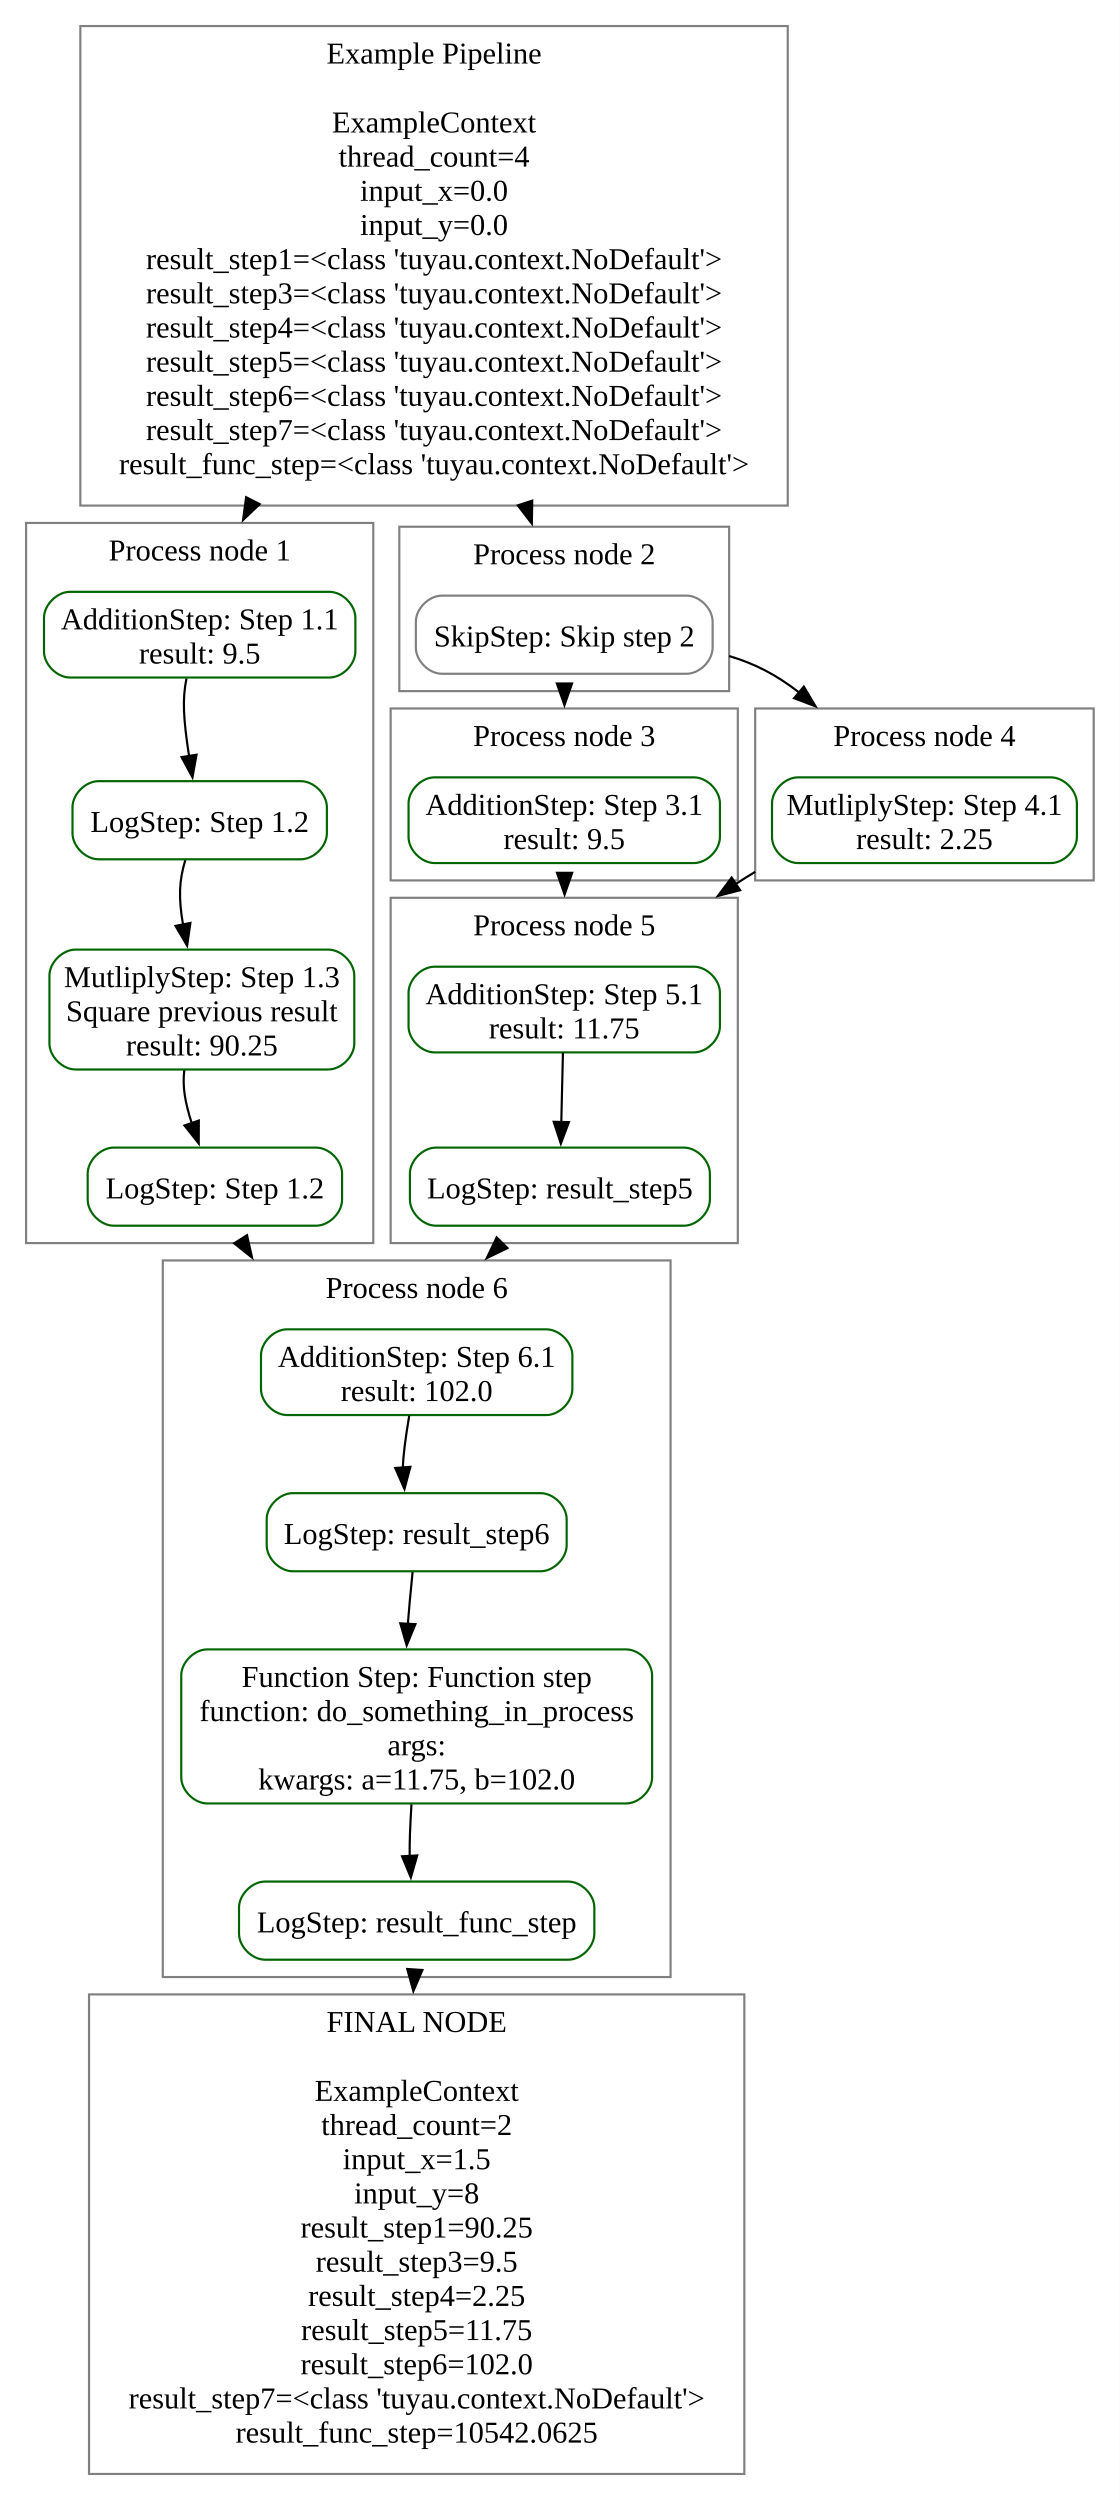
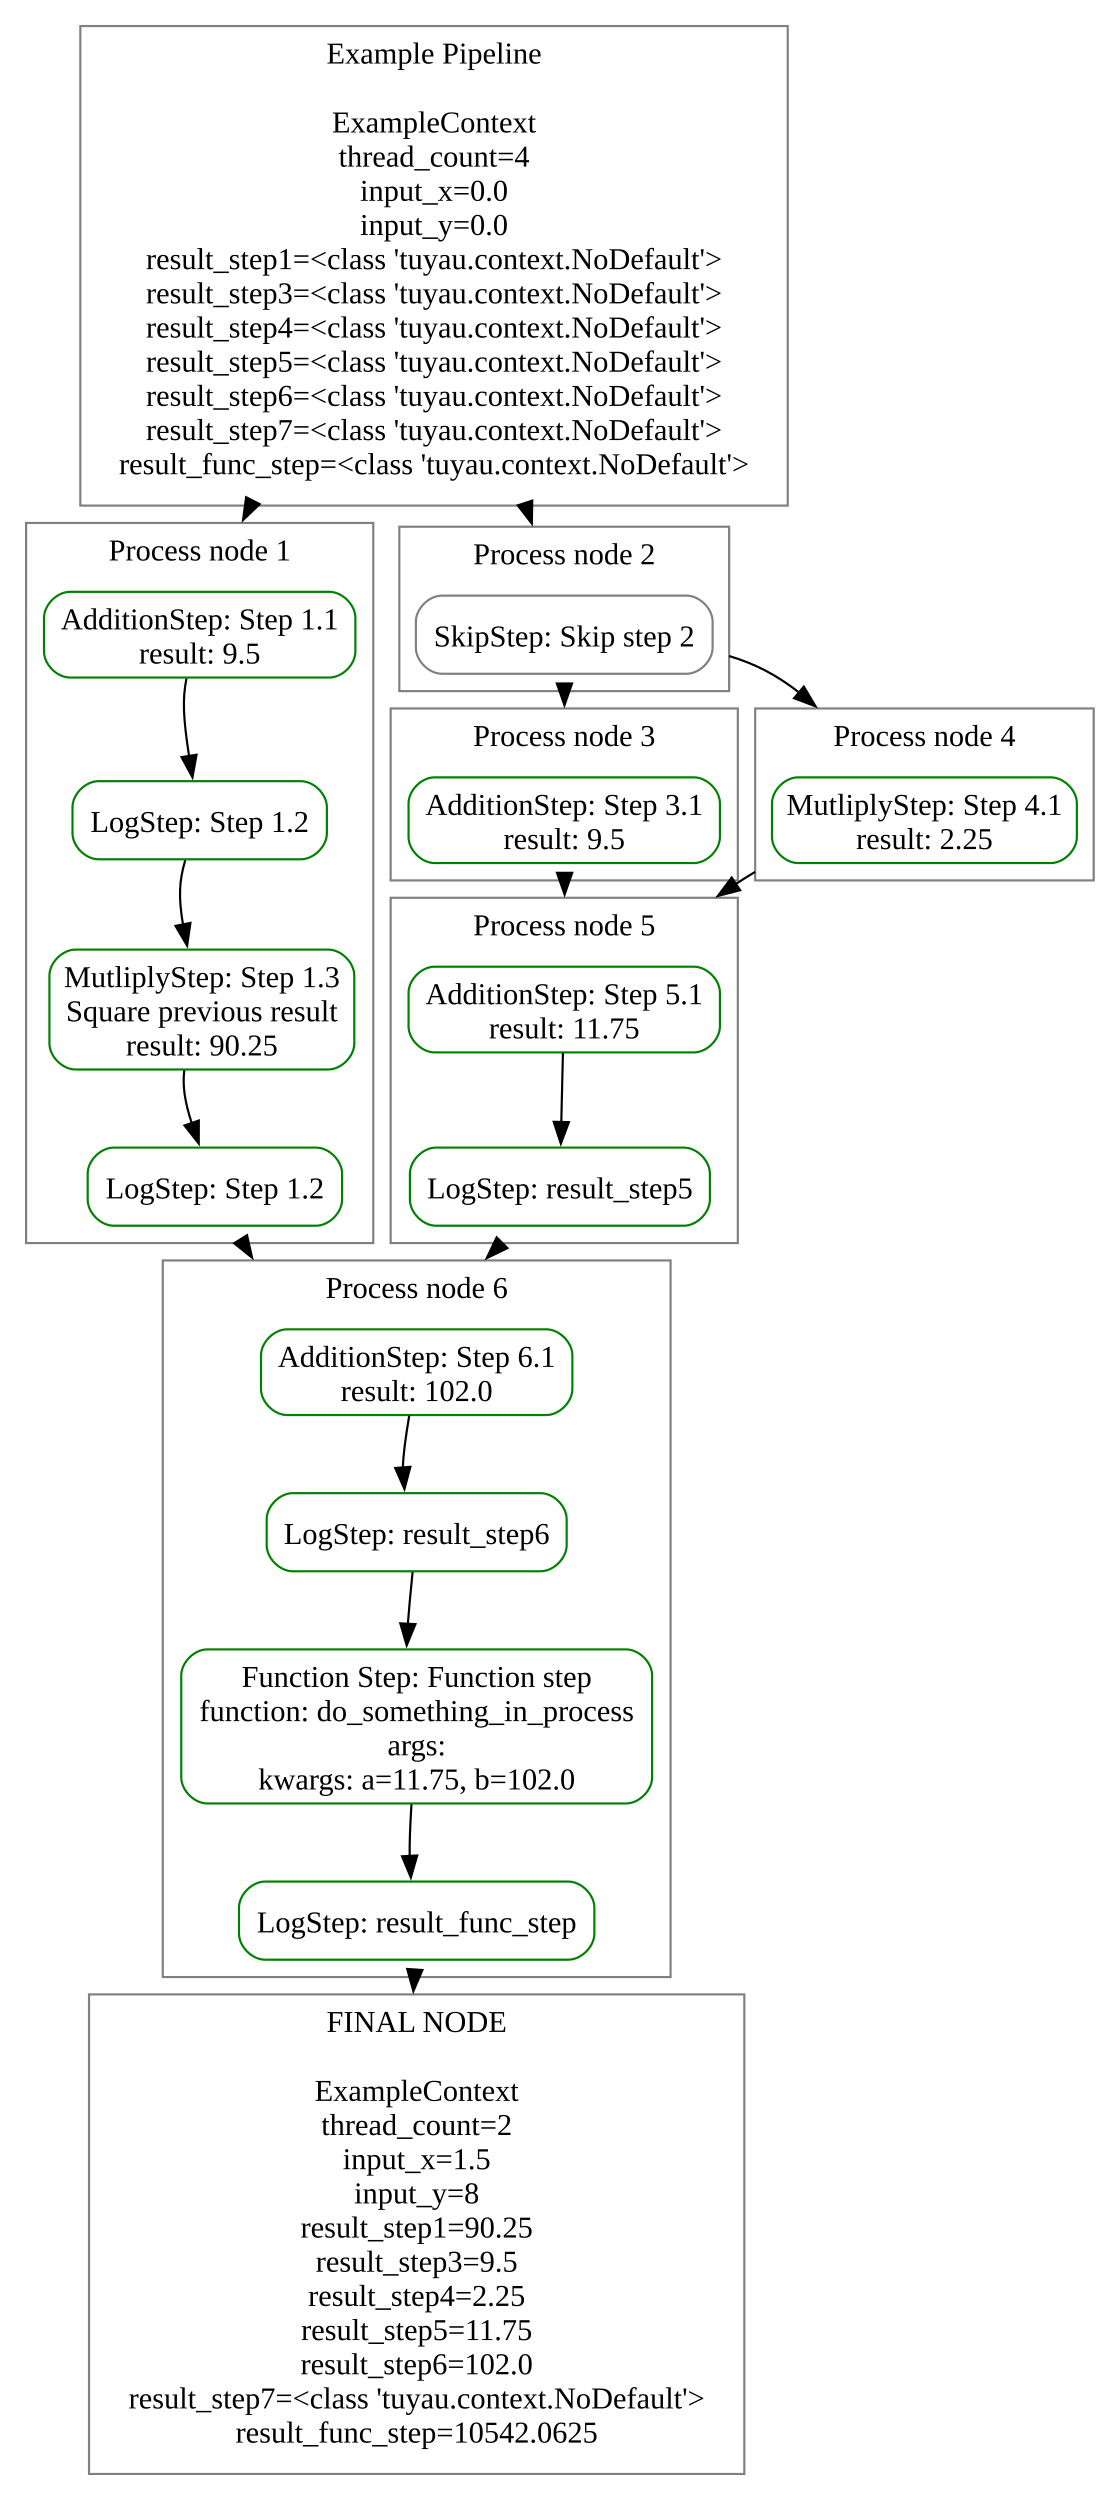
<svg xmlns="http://www.w3.org/2000/svg" width="516pt" height="1152pt" viewBox="0.00 0.00 516.00 1152.12">
  <g id="graph0" class="graph" transform="scale(1 1) rotate(0) translate(4 1148.12)">
    <polygon fill="white" stroke="none" points="-4,4 -4,-1148.12 512,-1148.12 512,4 -4,4" />
    <g id="clust1" class="cluster">
      <polygon fill="none" stroke="grey" points="33,-915.12 33,-1136.12 359,-1136.12 359,-915.12 33,-915.12" />
      <text text-anchor="middle" x="196" y="-1118.83" font-family="Times New Roman,serif" font-size="14.00">Example Pipeline</text>
    </g>
    <g id="clust2" class="cluster">
      <polygon fill="none" stroke="grey" points="8,-575.25 8,-907.12 168,-907.12 168,-575.25 8,-575.25" />
      <text text-anchor="middle" x="88" y="-889.83" font-family="Times New Roman,serif" font-size="14.00">Process node 1</text>
    </g>
    <g id="clust3" class="cluster">
      <polygon fill="none" stroke="grey" points="71,-237 71,-567.25 305,-567.25 305,-237 71,-237" />
      <text text-anchor="middle" x="188" y="-549.95" font-family="Times New Roman,serif" font-size="14.00">Process node 6</text>
    </g>
    <g id="clust4" class="cluster">
      <polygon fill="none" stroke="grey" points="37,-8 37,-229 339,-229 339,-8 37,-8" />
      <text text-anchor="middle" x="188" y="-211.7" font-family="Times New Roman,serif" font-size="14.00">FINAL NODE</text>
    </g>
    <g id="clust5" class="cluster">
      <polygon fill="none" stroke="grey" points="180,-829.62 180,-905.38 332,-905.38 332,-829.62 180,-829.62" />
      <text text-anchor="middle" x="256" y="-888.08" font-family="Times New Roman,serif" font-size="14.00">Process node 2</text>
    </g>
    <g id="clust6" class="cluster">
      <polygon fill="none" stroke="grey" points="176,-742.38 176,-821.62 336,-821.62 336,-742.38 176,-742.38" />
      <text text-anchor="middle" x="256" y="-804.33" font-family="Times New Roman,serif" font-size="14.00">Process node 3</text>
    </g>
    <g id="clust7" class="cluster">
      <polygon fill="none" stroke="grey" points="176,-575.25 176,-734.38 336,-734.38 336,-575.25 176,-575.25" />
      <text text-anchor="middle" x="256" y="-717.08" font-family="Times New Roman,serif" font-size="14.00">Process node 5</text>
    </g>
    <g id="clust8" class="cluster">
      <polygon fill="none" stroke="grey" points="344,-742.38 344,-821.62 500,-821.62 500,-742.38 344,-742.38" />
      <text text-anchor="middle" x="422" y="-804.33" font-family="Times New Roman,serif" font-size="14.00">Process node 4</text>
    </g>
    <g id="node1" class="node">
      <text text-anchor="middle" x="196" y="-1087.08" font-family="Times New Roman,serif" font-size="14.00">ExampleContext</text>
      <text text-anchor="middle" x="196" y="-1071.33" font-family="Times New Roman,serif" font-size="14.00">thread_count=4</text>
      <text text-anchor="middle" x="196" y="-1055.58" font-family="Times New Roman,serif" font-size="14.00"> input_x=0.0</text>
      <text text-anchor="middle" x="196" y="-1039.83" font-family="Times New Roman,serif" font-size="14.00"> input_y=0.0</text>
      <text text-anchor="middle" x="196" y="-1024.08" font-family="Times New Roman,serif" font-size="14.00"> result_step1=&lt;class 'tuyau.context.NoDefault'&gt;</text>
      <text text-anchor="middle" x="196" y="-1008.33" font-family="Times New Roman,serif" font-size="14.00"> result_step3=&lt;class 'tuyau.context.NoDefault'&gt;</text>
      <text text-anchor="middle" x="196" y="-992.58" font-family="Times New Roman,serif" font-size="14.00"> result_step4=&lt;class 'tuyau.context.NoDefault'&gt;</text>
      <text text-anchor="middle" x="196" y="-976.83" font-family="Times New Roman,serif" font-size="14.00"> result_step5=&lt;class 'tuyau.context.NoDefault'&gt;</text>
      <text text-anchor="middle" x="196" y="-961.08" font-family="Times New Roman,serif" font-size="14.00"> result_step6=&lt;class 'tuyau.context.NoDefault'&gt;</text>
      <text text-anchor="middle" x="196" y="-945.33" font-family="Times New Roman,serif" font-size="14.00"> result_step7=&lt;class 'tuyau.context.NoDefault'&gt;</text>
      <text text-anchor="middle" x="196" y="-929.58" font-family="Times New Roman,serif" font-size="14.00"> result_func_step=&lt;class 'tuyau.context.NoDefault'&gt;</text>
    </g>
    <g id="node2" class="node">
-       <path fill="none" stroke="darkgreen" d="M147.75,-875.38C147.75,-875.38 28.25,-875.38 28.25,-875.38 22.25,-875.38 16.25,-869.38 16.25,-863.38 16.25,-863.38 16.25,-847.88 16.25,-847.88 16.25,-841.88 22.25,-835.88 28.25,-835.88 28.25,-835.88 147.75,-835.88 147.75,-835.88 153.75,-835.88 159.75,-841.88 159.75,-847.88 159.75,-847.88 159.75,-863.38 159.75,-863.38 159.75,-869.38 153.75,-875.38 147.75,-875.38" />
+       <path fill="none" stroke="green" d="M147.75,-875.38C147.75,-875.38 28.25,-875.38 28.25,-875.38 22.25,-875.38 16.25,-869.38 16.25,-863.38 16.25,-863.38 16.25,-847.88 16.25,-847.88 16.25,-841.88 22.25,-835.88 28.25,-835.88 28.25,-835.88 147.75,-835.88 147.75,-835.88 153.75,-835.88 159.75,-841.88 159.75,-847.88 159.75,-847.88 159.75,-863.38 159.75,-863.38 159.75,-869.38 153.75,-875.38 147.75,-875.38" />
      <text text-anchor="middle" x="88" y="-858.08" font-family="Times New Roman,serif" font-size="14.00">AdditionStep: Step 1.1</text>
      <text text-anchor="middle" x="88" y="-842.33" font-family="Times New Roman,serif" font-size="14.00">result: 9.5</text>
    </g>
    <g id="edge4" class="edge">
      <path fill="none" stroke="black" d="M111.37,-915.12C110.35,-913.12 109.33,-911.12 108.31,-909.12" />
      <polygon fill="black" stroke="black" points="115.64,-915.79 107.98,-908.47 109.4,-918.97 115.64,-915.79" />
    </g>
    <g id="node12" class="node">
      <path fill="none" stroke="grey" d="M312.38,-873.62C312.38,-873.62 199.62,-873.62 199.62,-873.62 193.62,-873.62 187.62,-867.62 187.62,-861.62 187.62,-861.62 187.62,-849.62 187.62,-849.62 187.62,-843.62 193.62,-837.62 199.62,-837.62 199.62,-837.62 312.38,-837.62 312.38,-837.62 318.38,-837.62 324.38,-843.62 324.38,-849.62 324.38,-849.62 324.38,-861.62 324.38,-861.62 324.38,-867.62 318.38,-873.62 312.38,-873.62" />
      <text text-anchor="middle" x="256" y="-850.2" font-family="Times New Roman,serif" font-size="14.00">SkipStep: Skip step 2</text>
    </g>
    <g id="edge11" class="edge">
      <path fill="none" stroke="black" d="M238.32,-915.12C239.12,-912.69 239.93,-910.25 240.74,-907.81" />
      <polygon fill="black" stroke="black" points="241.25,-917.4 241.07,-906.81 234.6,-915.21 241.25,-917.4" />
    </g>
    <g id="node3" class="node">
-       <path fill="none" stroke="darkgreen" d="M134.62,-788.12C134.62,-788.12 41.38,-788.12 41.38,-788.12 35.38,-788.12 29.38,-782.12 29.38,-776.12 29.38,-776.12 29.38,-764.12 29.38,-764.12 29.38,-758.12 35.38,-752.12 41.38,-752.12 41.38,-752.12 134.62,-752.12 134.62,-752.12 140.62,-752.12 146.62,-758.12 146.62,-764.12 146.62,-764.12 146.62,-776.12 146.62,-776.12 146.62,-782.12 140.62,-788.12 134.62,-788.12" />
+       <path fill="none" stroke="green" d="M134.62,-788.12C134.62,-788.12 41.38,-788.12 41.38,-788.12 35.38,-788.12 29.38,-782.12 29.38,-776.12 29.38,-776.12 29.38,-764.12 29.38,-764.12 29.38,-758.12 35.38,-752.12 41.38,-752.12 41.38,-752.12 134.62,-752.12 134.62,-752.12 140.62,-752.12 146.62,-758.12 146.62,-764.12 146.62,-764.12 146.62,-776.12 146.62,-776.12 146.62,-782.12 140.62,-788.12 134.62,-788.12" />
      <text text-anchor="middle" x="88" y="-764.7" font-family="Times New Roman,serif" font-size="14.00">LogStep: Step 1.2</text>
    </g>
    <g id="edge1" class="edge">
      <path fill="none" stroke="black" d="M81.92,-835.43C79.99,-826.01 80.39,-817.38 83.14,-799.4" />
      <polygon fill="black" stroke="black" points="86.54,-800.31 84.67,-789.88 79.63,-799.2 86.54,-800.31" />
    </g>
    <g id="node4" class="node">
-       <path fill="none" stroke="darkgreen" d="M147.25,-710.5C147.25,-710.5 30.75,-710.5 30.75,-710.5 24.75,-710.5 18.75,-704.5 18.75,-698.5 18.75,-698.5 18.75,-667.25 18.75,-667.25 18.75,-661.25 24.75,-655.25 30.75,-655.25 30.75,-655.25 147.25,-655.25 147.25,-655.25 153.25,-655.25 159.25,-661.25 159.25,-667.25 159.25,-667.25 159.25,-698.5 159.25,-698.5 159.25,-704.5 153.25,-710.5 147.25,-710.5" />
+       <path fill="none" stroke="green" d="M147.25,-710.5C147.25,-710.5 30.75,-710.5 30.75,-710.5 24.75,-710.5 18.75,-704.5 18.75,-698.5 18.75,-698.5 18.75,-667.25 18.75,-667.25 18.75,-661.25 24.75,-655.25 30.75,-655.25 30.75,-655.25 147.25,-655.25 147.25,-655.25 153.25,-655.25 159.25,-661.25 159.25,-667.25 159.25,-667.25 159.25,-698.5 159.25,-698.5 159.25,-704.5 153.25,-710.5 147.25,-710.5" />
      <text text-anchor="middle" x="89" y="-693.2" font-family="Times New Roman,serif" font-size="14.00">MutliplyStep: Step 1.3</text>
      <text text-anchor="middle" x="89" y="-677.45" font-family="Times New Roman,serif" font-size="14.00">Square previous result</text>
      <text text-anchor="middle" x="89" y="-661.7" font-family="Times New Roman,serif" font-size="14.00">result: 90.25</text>
    </g>
    <g id="edge2" class="edge">
      <path fill="none" stroke="black" d="M81.34,-751.67C78.52,-742.12 78.16,-734.71 80.34,-721.84" />
      <polygon fill="black" stroke="black" points="83.72,-722.78 82.21,-712.3 76.85,-721.43 83.72,-722.78" />
    </g>
    <g id="node5" class="node">
-       <path fill="none" stroke="darkgreen" d="M141.62,-619.25C141.62,-619.25 48.38,-619.25 48.38,-619.25 42.38,-619.25 36.38,-613.25 36.38,-607.25 36.38,-607.25 36.38,-595.25 36.38,-595.25 36.38,-589.25 42.38,-583.25 48.38,-583.25 48.38,-583.25 141.62,-583.25 141.62,-583.25 147.62,-583.25 153.62,-589.25 153.62,-595.25 153.62,-595.25 153.62,-607.25 153.62,-607.25 153.62,-613.25 147.62,-619.25 141.62,-619.25" />
+       <path fill="none" stroke="green" d="M141.62,-619.25C141.62,-619.25 48.38,-619.25 48.38,-619.25 42.38,-619.25 36.38,-613.25 36.38,-607.25 36.38,-607.25 36.38,-595.25 36.38,-595.25 36.38,-589.25 42.38,-583.25 48.38,-583.25 48.38,-583.25 141.62,-583.25 141.62,-583.25 147.62,-583.25 153.62,-589.25 153.62,-595.25 153.62,-595.25 153.62,-607.25 153.62,-607.25 153.62,-613.25 147.62,-619.25 141.62,-619.25" />
      <text text-anchor="middle" x="95" y="-595.83" font-family="Times New Roman,serif" font-size="14.00">LogStep: Step 1.2</text>
    </g>
    <g id="edge3" class="edge">
      <path fill="none" stroke="black" d="M80.91,-654.91C80.03,-647.48 81.09,-640.65 84.39,-630.31" />
      <polygon fill="black" stroke="black" points="87.6,-631.73 87.56,-621.13 80.98,-629.44 87.6,-631.73" />
    </g>
    <g id="node6" class="node">
-       <path fill="none" stroke="darkgreen" d="M247.75,-535.5C247.75,-535.5 128.25,-535.5 128.25,-535.5 122.25,-535.5 116.25,-529.5 116.25,-523.5 116.25,-523.5 116.25,-508 116.25,-508 116.25,-502 122.25,-496 128.25,-496 128.25,-496 247.75,-496 247.75,-496 253.75,-496 259.75,-502 259.75,-508 259.75,-508 259.75,-523.5 259.75,-523.5 259.75,-529.5 253.75,-535.5 247.75,-535.5" />
+       <path fill="none" stroke="green" d="M247.75,-535.5C247.75,-535.5 128.25,-535.5 128.25,-535.5 122.25,-535.5 116.25,-529.5 116.25,-523.5 116.25,-523.5 116.25,-508 116.25,-508 116.25,-502 122.25,-496 128.25,-496 128.25,-496 247.75,-496 247.75,-496 253.75,-496 259.75,-502 259.75,-508 259.75,-508 259.75,-523.5 259.75,-523.5 259.75,-529.5 253.75,-535.5 247.75,-535.5" />
      <text text-anchor="middle" x="188" y="-518.2" font-family="Times New Roman,serif" font-size="14.00">AdditionStep: Step 6.1</text>
      <text text-anchor="middle" x="188" y="-502.45" font-family="Times New Roman,serif" font-size="14.00">result: 102.0</text>
    </g>
    <g id="edge8" class="edge">
      <path fill="none" stroke="black" d="M107.95,-575.25C109.2,-573.25 110.45,-571.25 111.7,-569.25" />
      <polygon fill="black" stroke="black" points="109.81,-578.87 112.14,-568.53 103.88,-575.16 109.81,-578.87" />
    </g>
    <g id="node7" class="node">
-       <path fill="none" stroke="darkgreen" d="M245.12,-460C245.12,-460 130.88,-460 130.88,-460 124.88,-460 118.88,-454 118.88,-448 118.88,-448 118.88,-436 118.88,-436 118.88,-430 124.88,-424 130.88,-424 130.88,-424 245.12,-424 245.12,-424 251.12,-424 257.12,-430 257.12,-436 257.12,-436 257.12,-448 257.12,-448 257.12,-454 251.12,-460 245.12,-460" />
+       <path fill="none" stroke="green" d="M245.12,-460C245.12,-460 130.88,-460 130.88,-460 124.88,-460 118.88,-454 118.88,-448 118.88,-448 118.88,-436 118.88,-436 118.88,-430 124.88,-424 130.88,-424 130.88,-424 245.12,-424 245.12,-424 251.12,-424 257.12,-430 257.12,-436 257.12,-436 257.12,-448 257.12,-448 257.12,-454 251.12,-460 245.12,-460" />
      <text text-anchor="middle" x="188" y="-436.57" font-family="Times New Roman,serif" font-size="14.00">LogStep: result_step6</text>
    </g>
    <g id="edge5" class="edge">
      <path fill="none" stroke="black" d="M184.56,-495.71C182.75,-484.76 181.78,-477.41 181.63,-471.44" />
      <polygon fill="black" stroke="black" points="185.08,-472.13 182.37,-461.89 178.1,-471.59 185.08,-472.13" />
    </g>
    <g id="node8" class="node">
-       <path fill="none" stroke="darkgreen" d="M284.5,-388C284.5,-388 91.5,-388 91.5,-388 85.5,-388 79.5,-382 79.5,-376 79.5,-376 79.5,-329 79.5,-329 79.5,-323 85.5,-317 91.5,-317 91.5,-317 284.5,-317 284.5,-317 290.5,-317 296.5,-323 296.5,-329 296.5,-329 296.5,-376 296.5,-376 296.5,-382 290.5,-388 284.5,-388" />
+       <path fill="none" stroke="green" d="M284.5,-388C284.5,-388 91.5,-388 91.5,-388 85.5,-388 79.5,-382 79.5,-376 79.5,-376 79.5,-329 79.5,-329 79.5,-323 85.5,-317 91.5,-317 91.5,-317 284.5,-317 284.5,-317 290.5,-317 296.5,-323 296.5,-329 296.5,-329 296.5,-376 296.5,-376 296.5,-382 290.5,-388 284.5,-388" />
      <text text-anchor="middle" x="188" y="-370.7" font-family="Times New Roman,serif" font-size="14.00">Function Step: Function step</text>
      <text text-anchor="middle" x="188" y="-354.95" font-family="Times New Roman,serif" font-size="14.00">function: do_something_in_process</text>
      <text text-anchor="middle" x="188" y="-339.2" font-family="Times New Roman,serif" font-size="14.00">args: </text>
      <text text-anchor="middle" x="188" y="-323.45" font-family="Times New Roman,serif" font-size="14.00">kwargs: a=11.75, b=102.0</text>
    </g>
    <g id="edge6" class="edge">
      <path fill="none" stroke="black" d="M186.12,-423.62C185.14,-413.85 184.41,-406.13 183.93,-399.75" />
      <polygon fill="black" stroke="black" points="187.43,-399.63 183.39,-389.84 180.44,-400.01 187.43,-399.63" />
    </g>
    <g id="node9" class="node">
-       <path fill="none" stroke="darkgreen" d="M257.88,-281C257.88,-281 118.12,-281 118.12,-281 112.12,-281 106.12,-275 106.12,-269 106.12,-269 106.12,-257 106.12,-257 106.12,-251 112.12,-245 118.12,-245 118.12,-245 257.88,-245 257.88,-245 263.88,-245 269.88,-251 269.88,-257 269.88,-257 269.88,-269 269.88,-269 269.88,-275 263.88,-281 257.88,-281" />
+       <path fill="none" stroke="green" d="M257.88,-281C257.88,-281 118.12,-281 118.12,-281 112.12,-281 106.12,-275 106.12,-269 106.12,-269 106.12,-257 106.12,-257 106.12,-251 112.12,-245 118.12,-245 118.12,-245 257.88,-245 257.88,-245 263.88,-245 269.88,-251 269.88,-257 269.88,-257 269.88,-269 269.88,-269 269.88,-275 263.88,-281 257.88,-281" />
      <text text-anchor="middle" x="188" y="-257.57" font-family="Times New Roman,serif" font-size="14.00">LogStep: result_func_step</text>
    </g>
    <g id="edge7" class="edge">
      <path fill="none" stroke="black" d="M185.59,-316.59C184.96,-306.12 184.69,-298.87 184.76,-292.8" />
      <polygon fill="black" stroke="black" points="188.25,-293.03 185.31,-282.86 181.26,-292.65 188.25,-293.03" />
    </g>
    <g id="node11" class="node">
      <text text-anchor="middle" x="188" y="-179.95" font-family="Times New Roman,serif" font-size="14.00">ExampleContext</text>
      <text text-anchor="middle" x="188" y="-164.2" font-family="Times New Roman,serif" font-size="14.00">thread_count=2</text>
      <text text-anchor="middle" x="188" y="-148.45" font-family="Times New Roman,serif" font-size="14.00"> input_x=1.5</text>
      <text text-anchor="middle" x="188" y="-132.7" font-family="Times New Roman,serif" font-size="14.00"> input_y=8</text>
      <text text-anchor="middle" x="188" y="-116.95" font-family="Times New Roman,serif" font-size="14.00"> result_step1=90.25</text>
      <text text-anchor="middle" x="188" y="-101.2" font-family="Times New Roman,serif" font-size="14.00"> result_step3=9.5</text>
      <text text-anchor="middle" x="188" y="-85.45" font-family="Times New Roman,serif" font-size="14.00"> result_step4=2.25</text>
      <text text-anchor="middle" x="188" y="-69.7" font-family="Times New Roman,serif" font-size="14.00"> result_step5=11.75</text>
      <text text-anchor="middle" x="188" y="-53.95" font-family="Times New Roman,serif" font-size="14.00"> result_step6=102.0</text>
      <text text-anchor="middle" x="188" y="-38.2" font-family="Times New Roman,serif" font-size="14.00"> result_step7=&lt;class 'tuyau.context.NoDefault'&gt;</text>
      <text text-anchor="middle" x="188" y="-22.45" font-family="Times New Roman,serif" font-size="14.00"> result_func_step=10542.0625</text>
    </g>
    <g id="edge10" class="edge">
      <path fill="none" stroke="black" d="M186.91,-237C186.78,-235 186.64,-233 186.51,-231" />
      <polygon fill="black" stroke="black" points="190.64,-240.25 186.47,-230.51 183.65,-240.72 190.64,-240.25" />
    </g>
    <g id="node10" class="node">
-       <path fill="none" stroke="darkgreen" d="M311.12,-619.25C311.12,-619.25 196.88,-619.25 196.88,-619.25 190.88,-619.25 184.88,-613.25 184.88,-607.25 184.88,-607.25 184.88,-595.25 184.88,-595.25 184.88,-589.25 190.88,-583.25 196.88,-583.25 196.88,-583.25 311.12,-583.25 311.12,-583.25 317.12,-583.25 323.12,-589.25 323.12,-595.25 323.12,-595.25 323.12,-607.25 323.12,-607.25 323.12,-613.25 317.12,-619.25 311.12,-619.25" />
+       <path fill="none" stroke="green" d="M311.12,-619.25C311.12,-619.25 196.88,-619.25 196.88,-619.25 190.88,-619.25 184.88,-613.25 184.88,-607.25 184.88,-607.25 184.88,-595.25 184.88,-595.25 184.88,-589.25 190.88,-583.25 196.88,-583.25 196.88,-583.25 311.12,-583.25 311.12,-583.25 317.12,-583.25 323.12,-589.25 323.12,-595.25 323.12,-595.25 323.12,-607.25 323.12,-607.25 323.12,-613.25 317.12,-619.25 311.12,-619.25" />
      <text text-anchor="middle" x="254" y="-595.83" font-family="Times New Roman,serif" font-size="14.00">LogStep: result_step5</text>
    </g>
    <g id="edge9" class="edge">
      <path fill="none" stroke="black" d="M227.18,-575.25C227.18,-575.25 227.17,-575.25 227.17,-575.24" />
      <polygon fill="black" stroke="black" points="229.83,-572.95 220.3,-568.32 224.86,-577.88 229.83,-572.95" />
    </g>
    <g id="node13" class="node">
-       <path fill="none" stroke="darkgreen" d="M315.75,-789.88C315.75,-789.88 196.25,-789.88 196.25,-789.88 190.25,-789.88 184.25,-783.88 184.25,-777.88 184.25,-777.88 184.25,-762.38 184.25,-762.38 184.25,-756.38 190.25,-750.38 196.25,-750.38 196.25,-750.38 315.75,-750.38 315.75,-750.38 321.75,-750.38 327.75,-756.38 327.75,-762.38 327.75,-762.38 327.75,-777.88 327.75,-777.88 327.75,-783.88 321.75,-789.88 315.75,-789.88" />
+       <path fill="none" stroke="green" d="M315.75,-789.88C315.75,-789.88 196.25,-789.88 196.25,-789.88 190.25,-789.88 184.25,-783.88 184.25,-777.88 184.25,-777.88 184.25,-762.38 184.25,-762.38 184.25,-756.38 190.25,-750.38 196.25,-750.38 196.25,-750.38 315.75,-750.38 315.75,-750.38 321.75,-750.38 327.75,-756.38 327.75,-762.38 327.75,-762.38 327.75,-777.88 327.75,-777.88 327.75,-783.88 321.75,-789.88 315.75,-789.88" />
      <text text-anchor="middle" x="256" y="-772.58" font-family="Times New Roman,serif" font-size="14.00">AdditionStep: Step 3.1</text>
      <text text-anchor="middle" x="256" y="-756.83" font-family="Times New Roman,serif" font-size="14.00">result: 9.5</text>
    </g>
    <g id="edge12" class="edge">
      <path fill="none" stroke="black" d="M256.1,-829.62C256.1,-827.62 256.1,-825.62 256.1,-823.62" />
      <polygon fill="black" stroke="black" points="259.6,-833.14 256.1,-823.13 252.6,-833.13 259.6,-833.14" />
    </g>
    <g id="node15" class="node">
-       <path fill="none" stroke="darkgreen" d="M480.25,-789.88C480.25,-789.88 363.75,-789.88 363.75,-789.88 357.75,-789.88 351.75,-783.88 351.75,-777.88 351.75,-777.88 351.75,-762.38 351.75,-762.38 351.75,-756.38 357.75,-750.38 363.75,-750.38 363.75,-750.38 480.25,-750.38 480.25,-750.38 486.25,-750.38 492.25,-756.38 492.25,-762.38 492.25,-762.38 492.25,-777.88 492.25,-777.88 492.25,-783.88 486.25,-789.88 480.25,-789.88" />
+       <path fill="none" stroke="green" d="M480.25,-789.88C480.25,-789.88 363.75,-789.88 363.75,-789.88 357.75,-789.88 351.75,-783.88 351.75,-777.88 351.75,-777.88 351.75,-762.38 351.75,-762.38 351.75,-756.38 357.75,-750.38 363.75,-750.38 363.75,-750.38 480.25,-750.38 480.25,-750.38 486.25,-750.38 492.25,-756.38 492.25,-762.38 492.25,-762.38 492.25,-777.88 492.25,-777.88 492.25,-783.88 486.25,-789.88 480.25,-789.88" />
      <text text-anchor="middle" x="422" y="-772.58" font-family="Times New Roman,serif" font-size="14.00">MutliplyStep: Step 4.1</text>
      <text text-anchor="middle" x="422" y="-756.83" font-family="Times New Roman,serif" font-size="14.00">result: 2.25</text>
    </g>
    <g id="edge16" class="edge">
      <path fill="none" stroke="black" d="M332,-845.78C343.94,-842.24 353.77,-837.12 364.17,-829.03" />
      <polygon fill="black" stroke="black" points="366.42,-831.71 371.82,-822.6 361.92,-826.35 366.42,-831.71" />
    </g>
    <g id="node14" class="node">
-       <path fill="none" stroke="darkgreen" d="M315.75,-702.62C315.75,-702.62 196.25,-702.62 196.25,-702.62 190.25,-702.62 184.25,-696.62 184.25,-690.62 184.25,-690.62 184.25,-675.12 184.25,-675.12 184.25,-669.12 190.25,-663.12 196.25,-663.12 196.25,-663.12 315.75,-663.12 315.75,-663.12 321.75,-663.12 327.75,-669.12 327.75,-675.12 327.75,-675.12 327.75,-690.62 327.75,-690.62 327.75,-696.62 321.75,-702.62 315.75,-702.62" />
+       <path fill="none" stroke="green" d="M315.75,-702.62C315.75,-702.62 196.25,-702.62 196.25,-702.62 190.25,-702.62 184.25,-696.62 184.25,-690.62 184.25,-690.62 184.25,-675.12 184.25,-675.12 184.25,-669.12 190.25,-663.12 196.25,-663.12 196.25,-663.12 315.75,-663.12 315.75,-663.12 321.75,-663.12 327.75,-669.12 327.75,-675.12 327.75,-675.12 327.75,-690.62 327.75,-690.62 327.75,-696.62 321.75,-702.62 315.75,-702.62" />
      <text text-anchor="middle" x="256" y="-685.33" font-family="Times New Roman,serif" font-size="14.00">AdditionStep: Step 5.1</text>
      <text text-anchor="middle" x="256" y="-669.58" font-family="Times New Roman,serif" font-size="14.00">result: 11.75</text>
    </g>
    <g id="edge14" class="edge">
      <path fill="none" stroke="black" d="M256.16,-742.38C256.16,-740.37 256.16,-738.37 256.16,-736.37" />
      <polygon fill="black" stroke="black" points="259.66,-745.89 256.17,-735.89 252.66,-745.88 259.66,-745.89" />
    </g>
    <g id="edge13" class="edge">
      <path fill="none" stroke="black" d="M255.4,-662.99C255.19,-655.32 254.99,-646.94 254.64,-630.73" />
      <polygon fill="black" stroke="black" points="258.15,-630.99 254.43,-621.07 251.15,-631.14 258.15,-630.99" />
    </g>
    <g id="edge15" class="edge">
      <path fill="none" stroke="black" d="M344,-746.33C341.11,-744.61 338.09,-742.73 334.91,-740.65" />
      <polygon fill="black" stroke="black" points="337.06,-737.88 326.8,-735.22 333.16,-743.7 337.06,-737.88" />
    </g>
  </g>
</svg>
